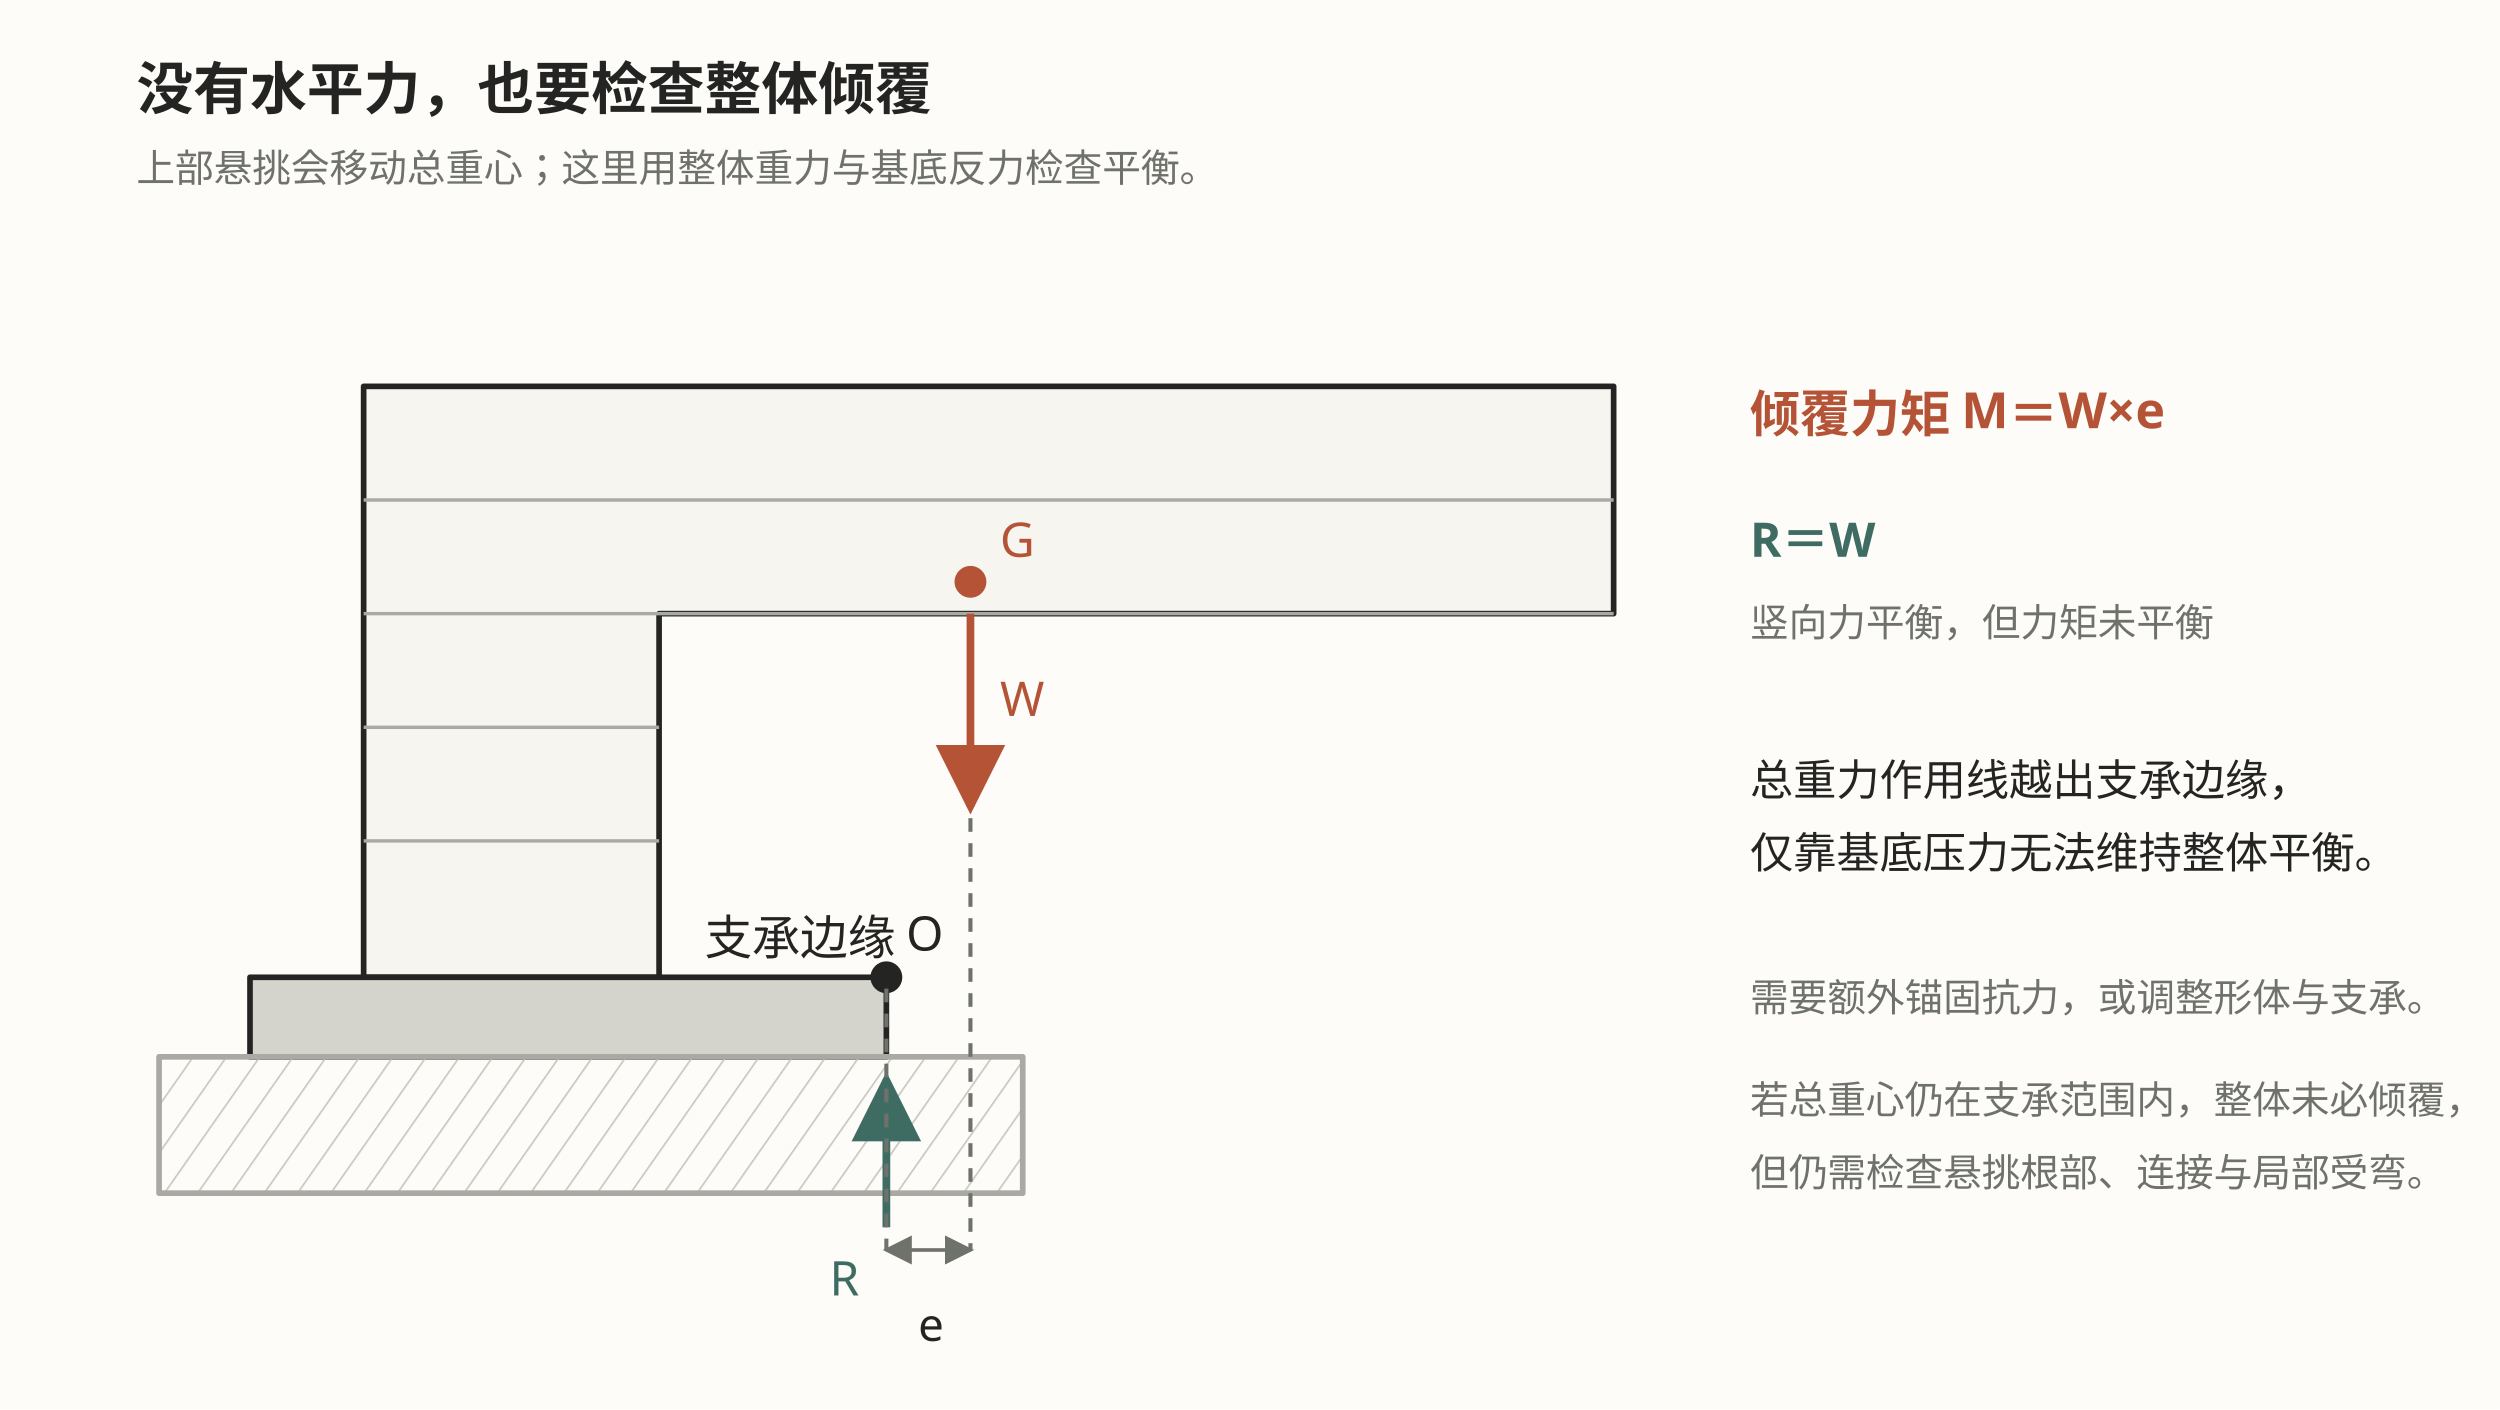
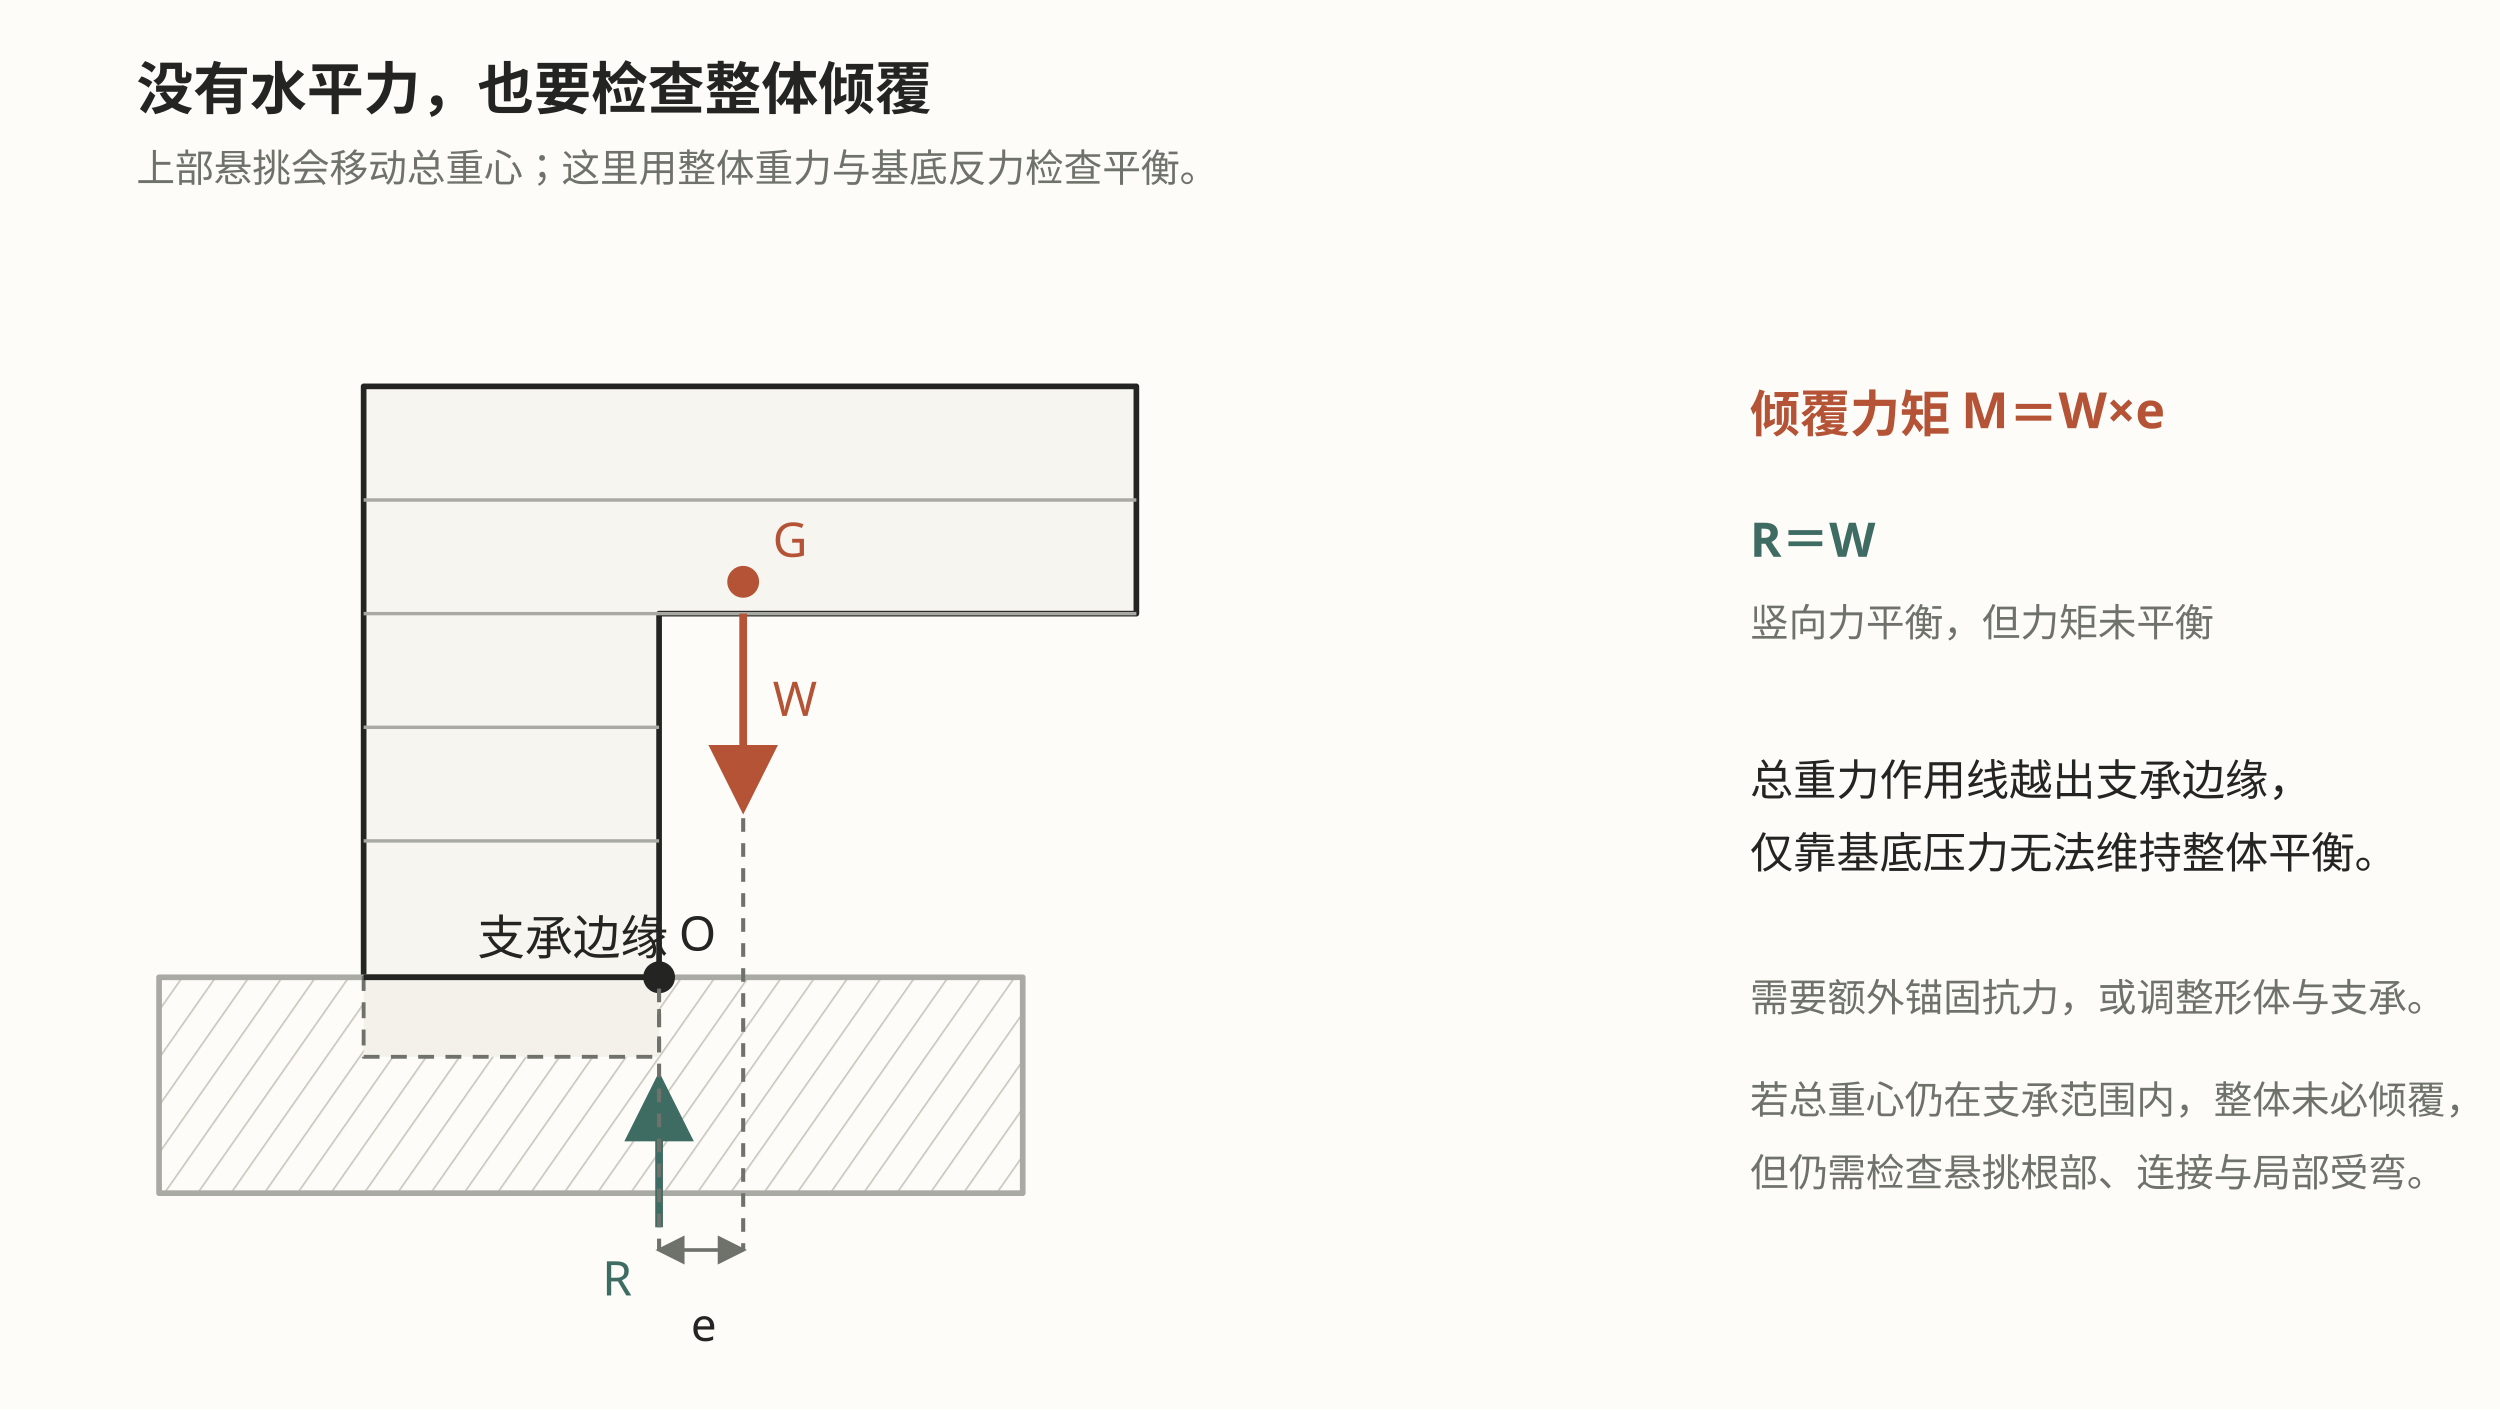
<svg xmlns="http://www.w3.org/2000/svg" viewBox="0 0 1100 620" role="img" aria-labelledby="verticalTitle verticalDesc">
  <defs>
    <marker id="verticalLoadArrow" markerWidth="9" markerHeight="9" refX="8" refY="4.5" orient="auto">
      <path d="M0 0 9 4.5 0 9Z" fill="#b45336" />
    </marker>
    <marker id="verticalReactionArrow" markerWidth="9" markerHeight="9" refX="8" refY="4.5" orient="auto">
      <path d="M0 0 9 4.5 0 9Z" fill="#3f6c62" />
    </marker>
    <marker id="verticalDimArrow" markerWidth="8" markerHeight="8" refX="7" refY="4" orient="auto-start-reverse">
      <path d="M0 0 8 4 0 8Z" fill="#6f726b" />
    </marker>
    <pattern id="verticalSoil" width="12" height="12" patternUnits="userSpaceOnUse" patternTransform="rotate(35)">
      <line x1="0" y1="0" x2="0" y2="12" stroke="#c7c5bc" stroke-width="1.4" />
    </pattern>
  </defs>
  <rect width="1100" height="620" fill="#fdfcf9" />
  <g font-family="PingFang SC,Microsoft YaHei,sans-serif">
    <text x="60" y="48" font-size="25" font-weight="700" fill="#242522">没有水平力，也要检查整体倾覆</text>
    <text x="60" y="80" font-size="17" fill="#6f726b">上部悬挑会移动总重心；这里用整体重力与基底反力检查平衡。</text>
  </g>
  <g stroke="#242522" stroke-width="2.5" stroke-linejoin="round">
-     <path d="M160 170H710V270H290V430H160Z" fill="#f7f5ef" />
-     <path d="M160 220H710M160 270H710M160 320H290M160 370H290" fill="none" stroke="#a9aaa3" stroke-width="1.5" />
-     <path d="M110 430H390V465H110Z" fill="#d5d4cc" />
-     <path d="M70 465H450V525H70Z" fill="url(#verticalSoil)" stroke="#a9aaa3" />
+     <path d="M160 170H500V270H290V430H160Z" fill="#f7f5ef" />
+     <path d="M160 220H500M160 270H500M160 320H290M160 370H290" fill="none" stroke="#a9aaa3" stroke-width="1.5" />
+     <path d="M70 430H450V525H70Z" fill="url(#verticalSoil)" stroke="#a9aaa3" />
+     <path d="M160 430H290V465H160Z" fill="#f3f1ea" stroke="#6f726b" stroke-width="1.7" stroke-dasharray="7 5" />
+     <path d="M160 430H290" fill="none" stroke="#242522" stroke-width="2.5" stroke-dasharray="none" />
  </g>
-   <circle cx="427" cy="256" r="7" fill="#b45336" />
-   <path d="M427 270V355" fill="none" stroke="#b45336" stroke-width="3.4" marker-end="url(#verticalLoadArrow)" />
-   <path d="M390 540V475" fill="none" stroke="#3f6c62" stroke-width="3.4" marker-end="url(#verticalReactionArrow)" />
-   <circle cx="390" cy="430" r="7" fill="#242522" />
+   <circle cx="327" cy="256" r="7" fill="#b45336" />
+   <path d="M327 270V355" fill="none" stroke="#b45336" stroke-width="3.4" marker-end="url(#verticalLoadArrow)" />
+   <path d="M290 540V475" fill="none" stroke="#3f6c62" stroke-width="3.4" marker-end="url(#verticalReactionArrow)" />
+   <circle cx="290" cy="430" r="7" fill="#242522" />
  <g font-family="PingFang SC,Microsoft YaHei,sans-serif" font-size="21">
-     <text x="440" y="245" fill="#b45336">G</text>
-     <text x="440" y="315" fill="#b45336">W</text>
-     <text x="365" y="570" fill="#3f6c62">R</text>
-     <text x="310" y="420" fill="#242522">支承边缘 O</text>
+     <text x="340" y="245" fill="#b45336">G</text>
+     <text x="340" y="315" fill="#b45336">W</text>
+     <text x="265" y="570" fill="#3f6c62">R</text>
+     <text x="210" y="420" fill="#242522">支承边缘 O</text>
  </g>
  <g fill="none" stroke="#6f726b" stroke-width="1.8" stroke-dasharray="6 5">
-     <path d="M427 360V550M390 435V550" />
+     <path d="M327 360V550M290 435V550" />
  </g>
-   <path d="M390 550H427" fill="none" stroke="#6f726b" stroke-width="1.6" marker-start="url(#verticalDimArrow)" marker-end="url(#verticalDimArrow)" />
-   <text x="404" y="590" font-family="PingFang SC,Microsoft YaHei,sans-serif" font-size="20" fill="#242522">e</text>
+   <path d="M290 550H327" fill="none" stroke="#6f726b" stroke-width="1.6" marker-start="url(#verticalDimArrow)" marker-end="url(#verticalDimArrow)" />
+   <text x="304" y="590" font-family="PingFang SC,Microsoft YaHei,sans-serif" font-size="20" fill="#242522">e</text>
  <g font-family="PingFang SC,Microsoft YaHei,sans-serif">
    <text x="770" y="190" font-size="22" font-weight="700" fill="#b45336">倾覆力矩 M＝W×e</text>
    <text x="770" y="245" font-size="21" font-weight="700" fill="#3f6c62">R＝W</text>
    <text x="770" y="280" font-size="17" fill="#6f726b">竖向力平衡，但力矩未平衡</text>
    <text x="770" y="350" font-size="19" fill="#242522">总重力作用线越出支承边缘，</text>
    <text x="770" y="382" font-size="19" fill="#242522">仅靠基底压力无法维持整体平衡。</text>
    <text x="770" y="445" font-size="17" fill="#6f726b">需要额外锚固抗力，或调整形体与支承。</text>
    <text x="770" y="490" font-size="17" fill="#6f726b">若总重心仍在支承范围内，整体未必倾覆，</text>
    <text x="770" y="522" font-size="17" fill="#6f726b">但仍需检查悬挑根部、连接与局部受弯。</text>
  </g>
</svg>
